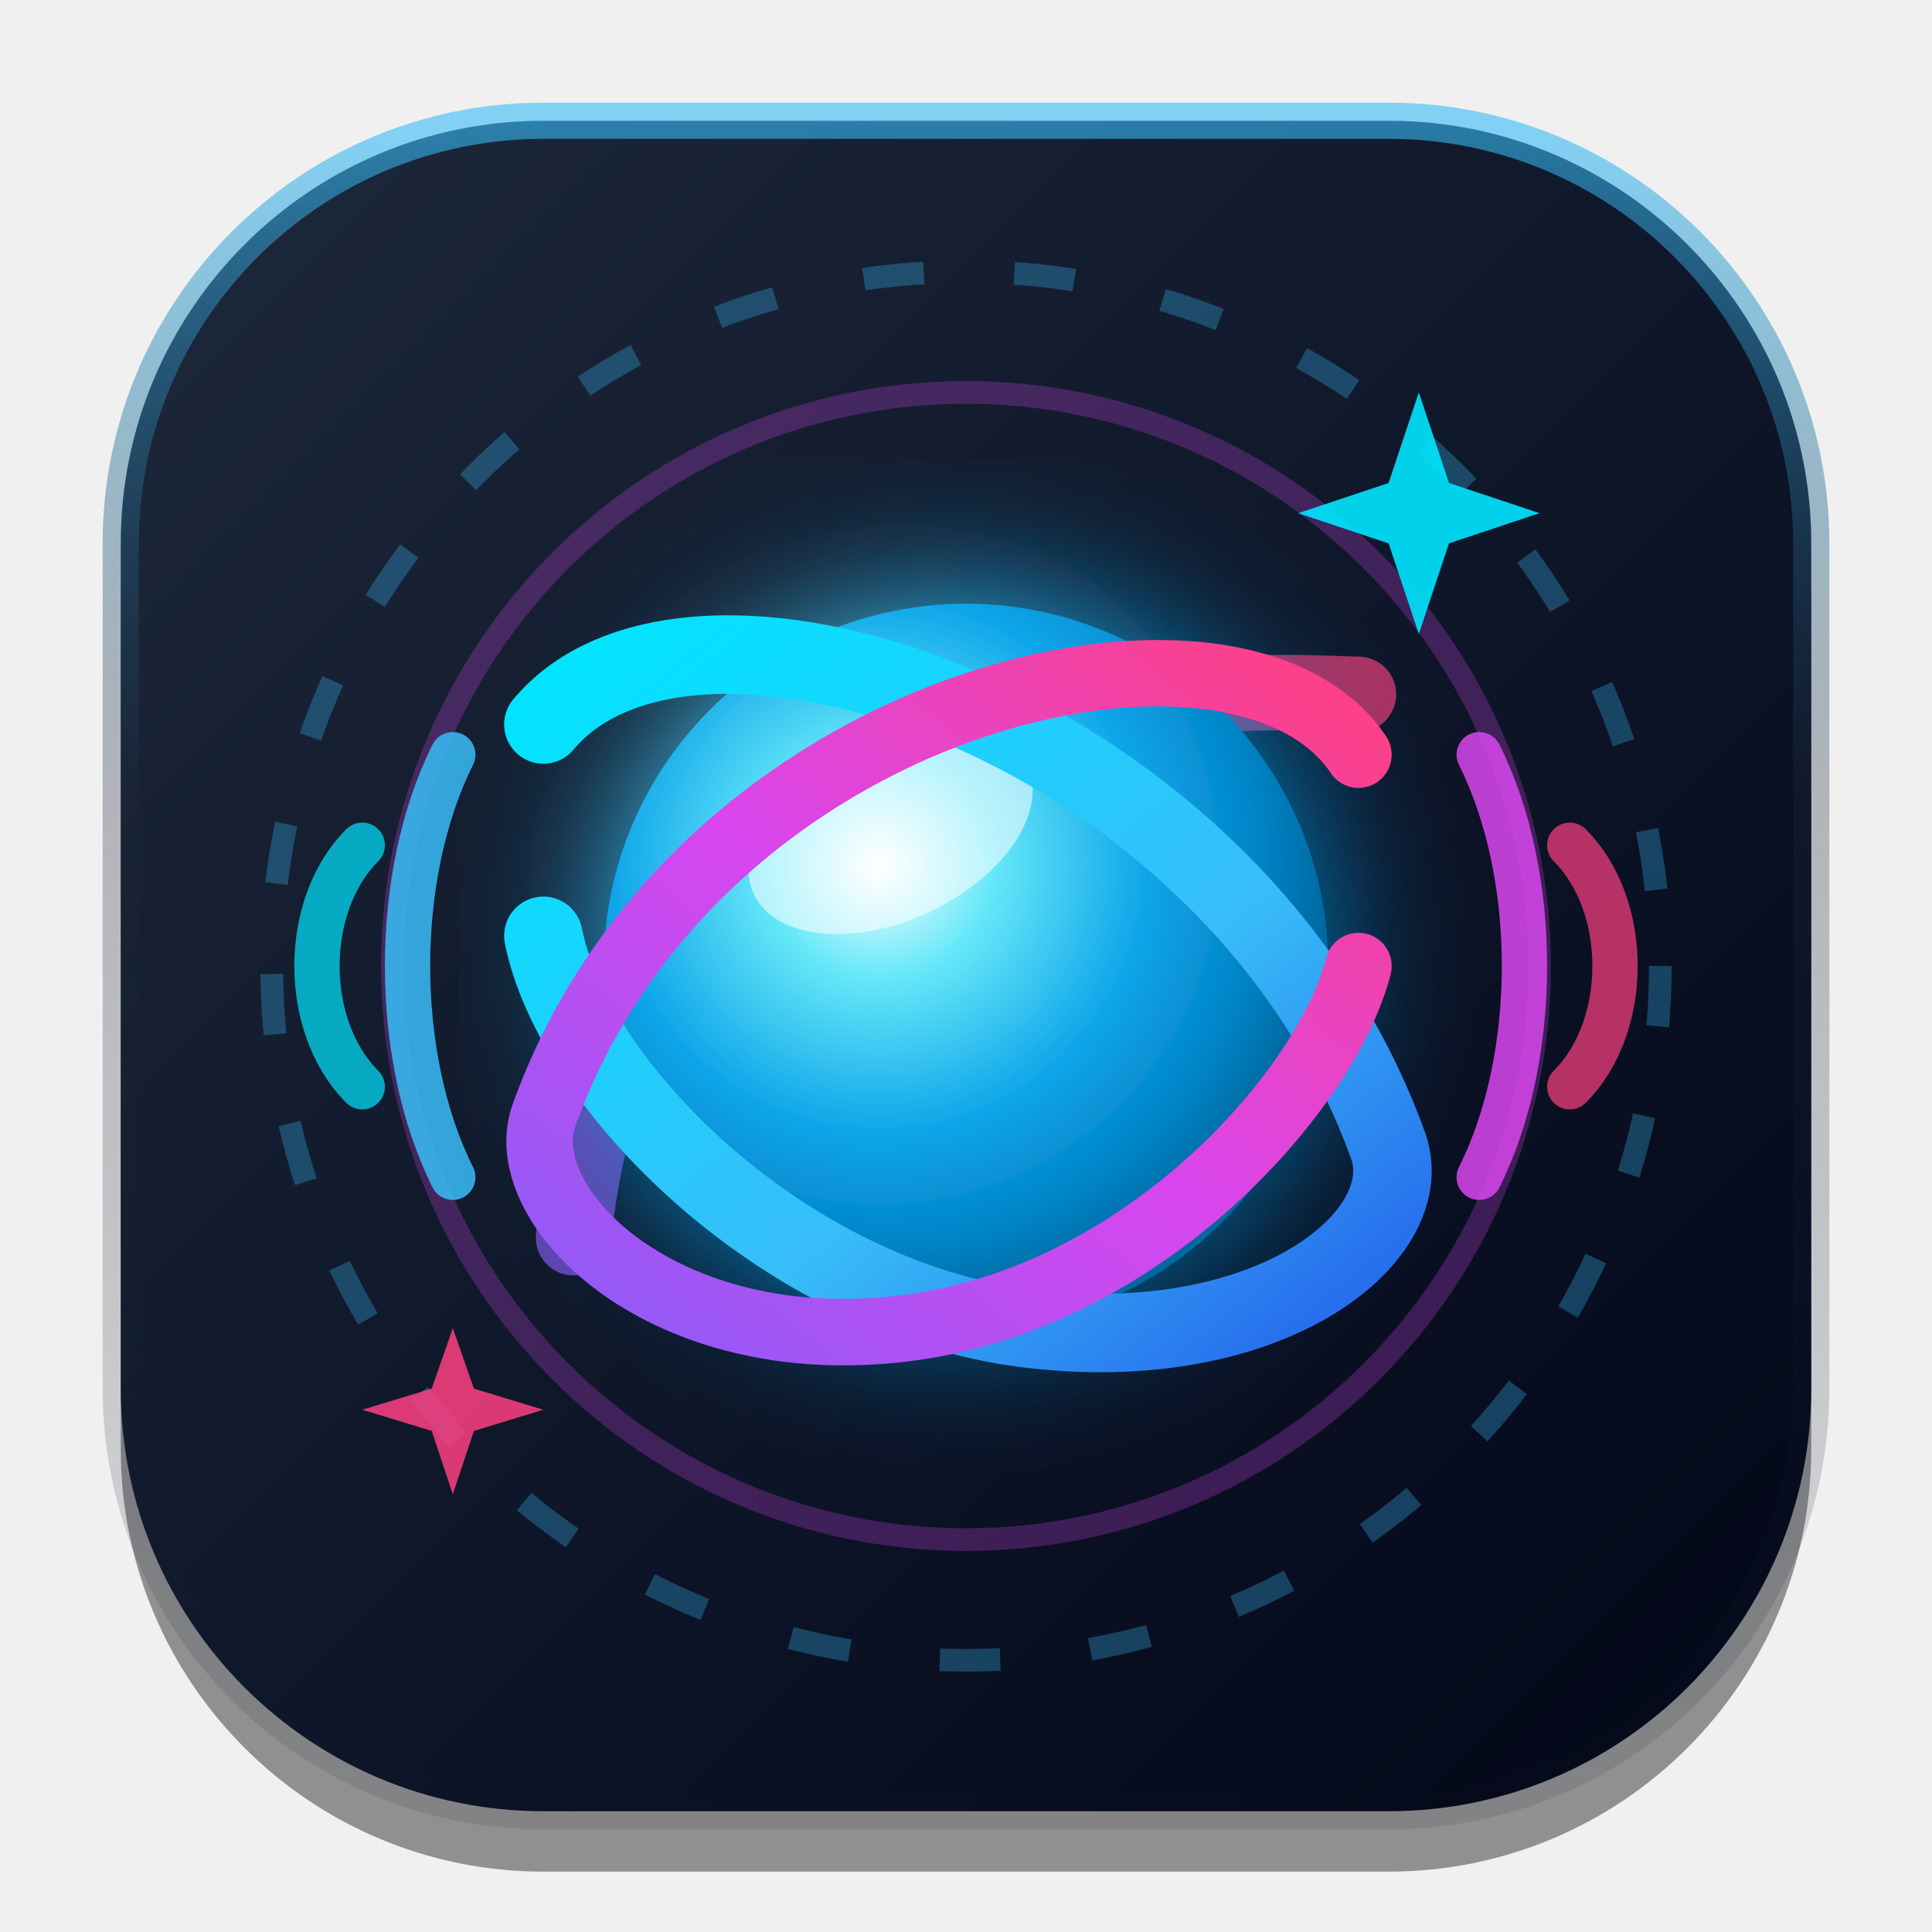
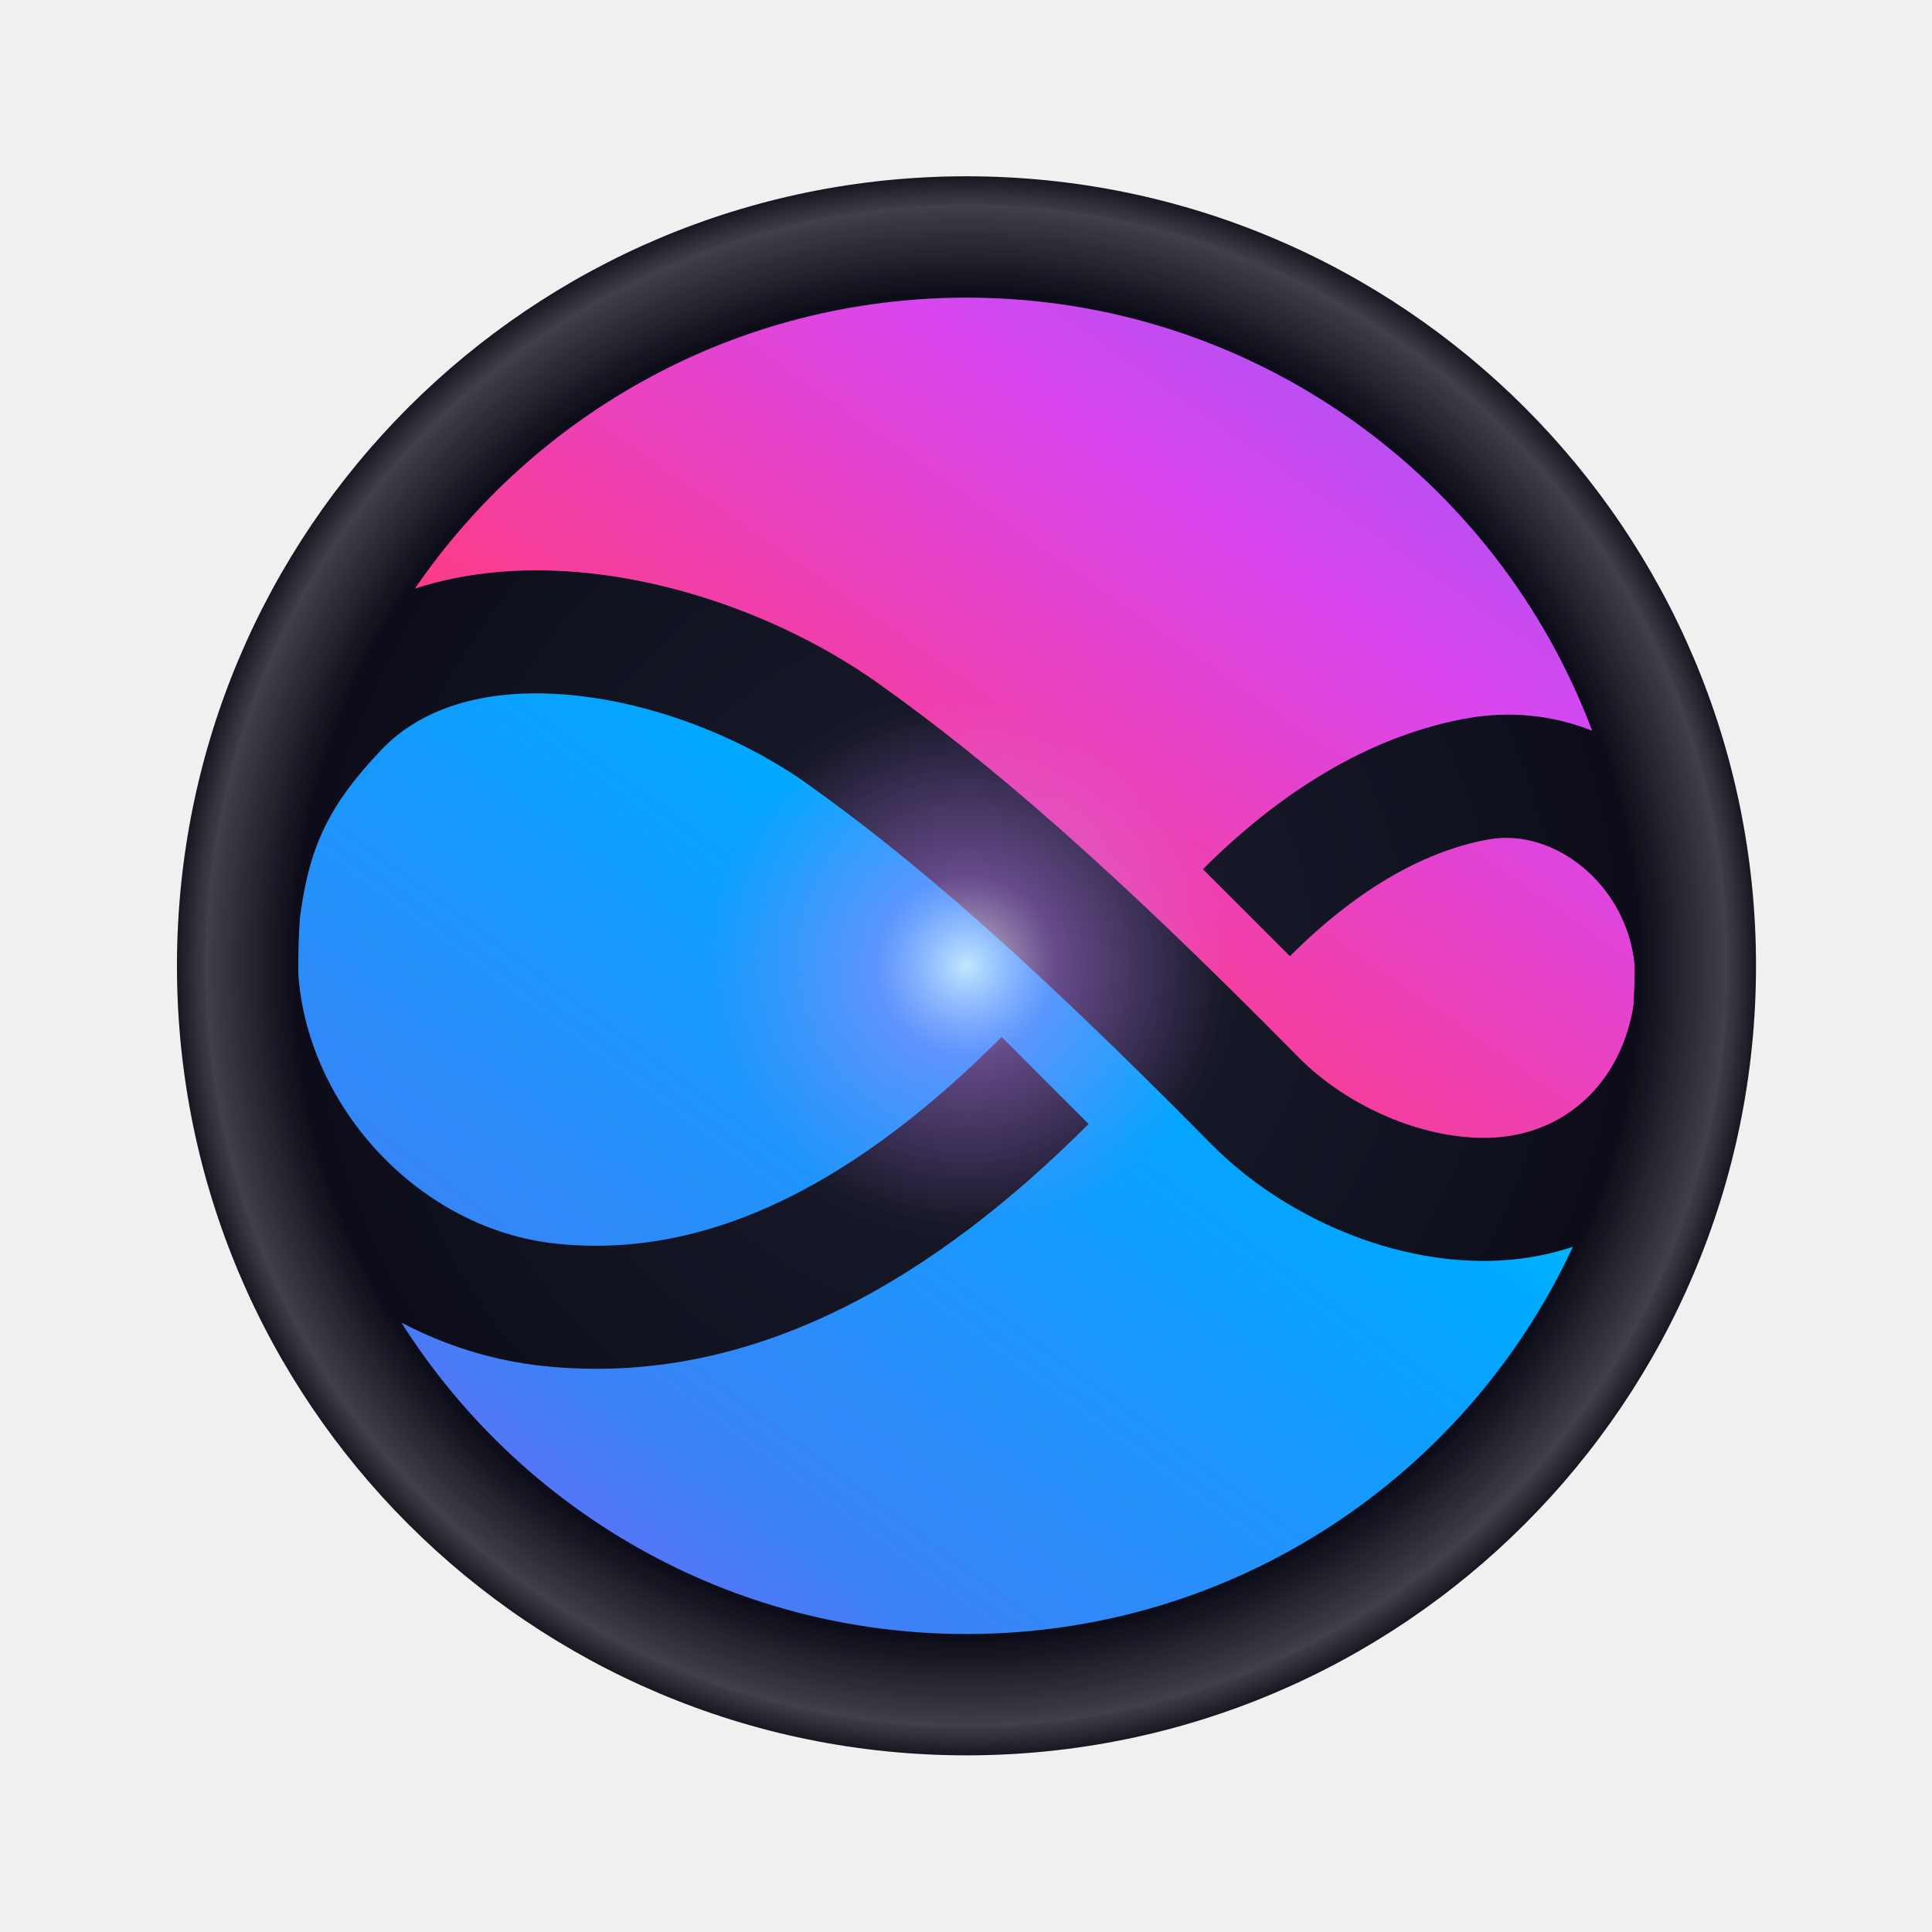
- <svg xmlns="http://www.w3.org/2000/svg" viewBox="0 0 64 64" width="64" height="64">
+ <svg xmlns="http://www.w3.org/2000/svg" viewBox="-47 -47 520 520">
  <defs>
-     <linearGradient id="bgGrad" x1="0%" y1="0%" x2="100%" y2="100%">
-       <stop offset="0%" stop-color="#1e293b" />
-       <stop offset="50%" stop-color="#0f172a" />
-       <stop offset="100%" stop-color="#020617" />
-     </linearGradient>
-     <linearGradient id="borderGrad" x1="0%" y1="0%" x2="0%" y2="100%">
-       <stop offset="0%" stop-color="#38bdf8" stop-opacity="0.6" />
-       <stop offset="40%" stop-color="#1e293b" stop-opacity="0.3" />
-       <stop offset="100%" stop-color="#0f172a" stop-opacity="0.1" />
-     </linearGradient>
-     <radialGradient id="orbCore" cx="38%" cy="36%" r="62%">
-       <stop offset="0%" stop-color="#ffffff" />
-       <stop offset="25%" stop-color="#67e8f9" />
-       <stop offset="60%" stop-color="#0ea5e9" />
-       <stop offset="85%" stop-color="#0284c7" />
-       <stop offset="100%" stop-color="#0369a1" />
+     <radialGradient id="bgGradient" cx="50%" cy="50%" r="50%">
+       <stop offset="0%" stop-color="#1c1d2e" />
+       <stop offset="65%" stop-color="#111220" />
+       <stop offset="100%" stop-color="#080912" />
    </radialGradient>
-     <linearGradient id="ribbonCyan" x1="0%" y1="0%" x2="100%" y2="100%">
-       <stop offset="0%" stop-color="#00e5ff" />
-       <stop offset="60%" stop-color="#38bdf8" />
-       <stop offset="100%" stop-color="#2563eb" />
-     </linearGradient>
-     <linearGradient id="ribbonMagenta" x1="100%" y1="0%" x2="0%" y2="100%">
-       <stop offset="0%" stop-color="#ff4081" />
-       <stop offset="50%" stop-color="#d946ef" />
+     <linearGradient id="siriMagenta" x1="0%" y1="100%" x2="100%" y2="0%">
+       <stop offset="0%" stop-color="#ff2a6d" />
+       <stop offset="30%" stop-color="#ff3b80" />
+       <stop offset="70%" stop-color="#d946ef" />
      <stop offset="100%" stop-color="#8b5cf6" />
    </linearGradient>
-     <filter id="glow" x="-20%" y="-20%" width="140%" height="140%">
-       <feGaussianBlur stdDeviation="2.5" result="blur" />
-       <feComposite in="SourceGraphic" in2="blur" operator="over" />
-     </filter>
+     <linearGradient id="siriCyan" x1="100%" y1="0%" x2="0%" y2="100%">
+       <stop offset="0%" stop-color="#00f0ff" />
+       <stop offset="35%" stop-color="#00a8ff" />
+       <stop offset="75%" stop-color="#3b82f6" />
+       <stop offset="100%" stop-color="#8b5cf6" />
+     </linearGradient>
+     <radialGradient id="rimGlow" cx="50%" cy="50%" r="50%">
+       <stop offset="85%" stop-color="#ffffff" stop-opacity="0" />
+       <stop offset="96%" stop-color="#ffffff" stop-opacity="0.22" />
+       <stop offset="100%" stop-color="#ffffff" stop-opacity="0.05" />
+     </radialGradient>
+     <radialGradient id="coreGlow" cx="50%" cy="50%" r="50%">
+       <stop offset="0%" stop-color="#ffffff" stop-opacity="0.75" />
+       <stop offset="35%" stop-color="#c084fc" stop-opacity="0.45" />
+       <stop offset="100%" stop-color="#c084fc" stop-opacity="0" />
+     </radialGradient>
+     <clipPath id="discClip">
+       <circle cx="213.13" cy="212.95" r="212.5" />
+     </clipPath>
  </defs>
-   <rect x="4" y="6" width="56" height="56" rx="14" ry="14" fill="#000000" opacity="0.4" />
-   <rect x="4" y="4" width="56" height="56" rx="14" ry="14" fill="url(#bgGrad)" stroke="url(#borderGrad)" stroke-width="1.2" />
-   <circle cx="32" cy="32" r="23" fill="none" stroke="#38bdf8" stroke-width="0.75" stroke-dasharray="2 3" opacity="0.3" />
-   <circle cx="32" cy="32" r="19" fill="none" stroke="#d946ef" stroke-width="0.75" opacity="0.25" />
-   <path d="M12 28 C10 30, 10 34, 12 36" fill="none" stroke="#00e5ff" stroke-width="1.5" stroke-linecap="round" opacity="0.7" />
-   <path d="M15 25 C13 29, 13 35, 15 39" fill="none" stroke="#38bdf8" stroke-width="1.5" stroke-linecap="round" opacity="0.85" />
-   <path d="M52 28 C54 30, 54 34, 52 36" fill="none" stroke="#ff4081" stroke-width="1.5" stroke-linecap="round" opacity="0.7" />
-   <path d="M49 25 C51 29, 51 35, 49 39" fill="none" stroke="#d946ef" stroke-width="1.5" stroke-linecap="round" opacity="0.85" />
-   <path d="M19 41 C21 21, 43 23, 45 23" fill="none" stroke="url(#ribbonMagenta)" stroke-width="2.5" stroke-linecap="round" opacity="0.65" />
-   <circle cx="32" cy="32" r="12" fill="url(#orbCore)" filter="url(#glow)" />
-   <ellipse cx="29.5" cy="27.5" rx="5" ry="3" fill="#ffffff" opacity="0.55" transform="rotate(-25 29.5 27.5)" />
-   <path d="M18 24 C23 18, 41 24, 46 38 C47 41, 42 45, 34 44 C26 43, 19 36, 18 31" fill="none" stroke="url(#ribbonCyan)" stroke-width="2.6" stroke-linecap="round" />
-   <path d="M45 25 C41 19, 23 23, 18 37 C17 40, 22 45, 30 44 C38 43, 44 36, 45 32" fill="none" stroke="url(#ribbonMagenta)" stroke-width="2.2" stroke-linecap="round" />
-   <path d="M47 13 L48 16 L51 17 L48 18 L47 21 L46 18 L43 17 L46 16 Z" fill="#00e5ff" opacity="0.9" />
-   <path d="M15 44 L15.7 46 L18 46.7 L15.7 47.4 L15 49.5 L14.3 47.4 L12 46.7 L14.3 46 Z" fill="#ff4081" opacity="0.85" />
+   <circle cx="213.13" cy="212.95" r="212.5" fill="url(#bgGradient)" />
+   <g clip-path="url(#discClip)">
+     <path d="M392.68 223.36a46.31 46.31 0 0 1-.68 3.62c-4.3 18.71-18.42 31.04-36.61 32.18-17.94 1.13-39.32-7.84-52.82-21.52-50.4-51.06-82.88-79.14-113.05-100.62-21.51-15.32-50.06-26.8-78.17-29.76-15.48-1.63-31.69-.73-46.69 4.17 32.4-47.29 86.81-78.32 148.47-78.32 77.05 0 142.79 48.46 168.4 116.56-10.27-4.06-21.73-5.48-33.76-3.32-23.6 4.26-47.76 17.37-71 40.6l23.41 23.41c19.55-19.55 37.88-28.62 53.46-31.43 17.87-3.22 37.38 12.41 39.33 33.94v.08c0 3.49-.1 6.96-.3 10.4z" fill="url(#siriMagenta)" />
+     <path d="M376.36 288.56C347.8 350.11 285.45 392.8 213.13 392.8c-64.02 0-120.22-33.45-152.09-83.82 11.67 6.13 24.47 10.2 37.92 11.65 57.77 6.2 107.13-25.2 147.04-65.11l-23.41-23.41c-37.37 37.37-77.27 60.2-120.09 55.6-36.22-3.89-66.53-36.21-69.2-72.35l-.02-2.4c0-4.33.15-8.62.45-12.88l.19-1.46c2.59-18.72 8.27-29.69 21.79-43.87 11.5-12.06 29.88-16.91 52.16-14.56 22.14 2.33 45.31 11.61 62.43 23.8 28.01 19.95 58.99 46.56 108.69 96.92 19.33 19.59 49.75 33.11 78.47 31.31 6.64-.42 12.96-1.67 18.89-3.65z" fill="url(#siriCyan)" />
+     <circle cx="213.13" cy="212.95" r="70" fill="url(#coreGlow)" />
+   </g>
+   <circle cx="213.13" cy="212.95" r="212.5" fill="url(#rimGlow)" />
</svg>
